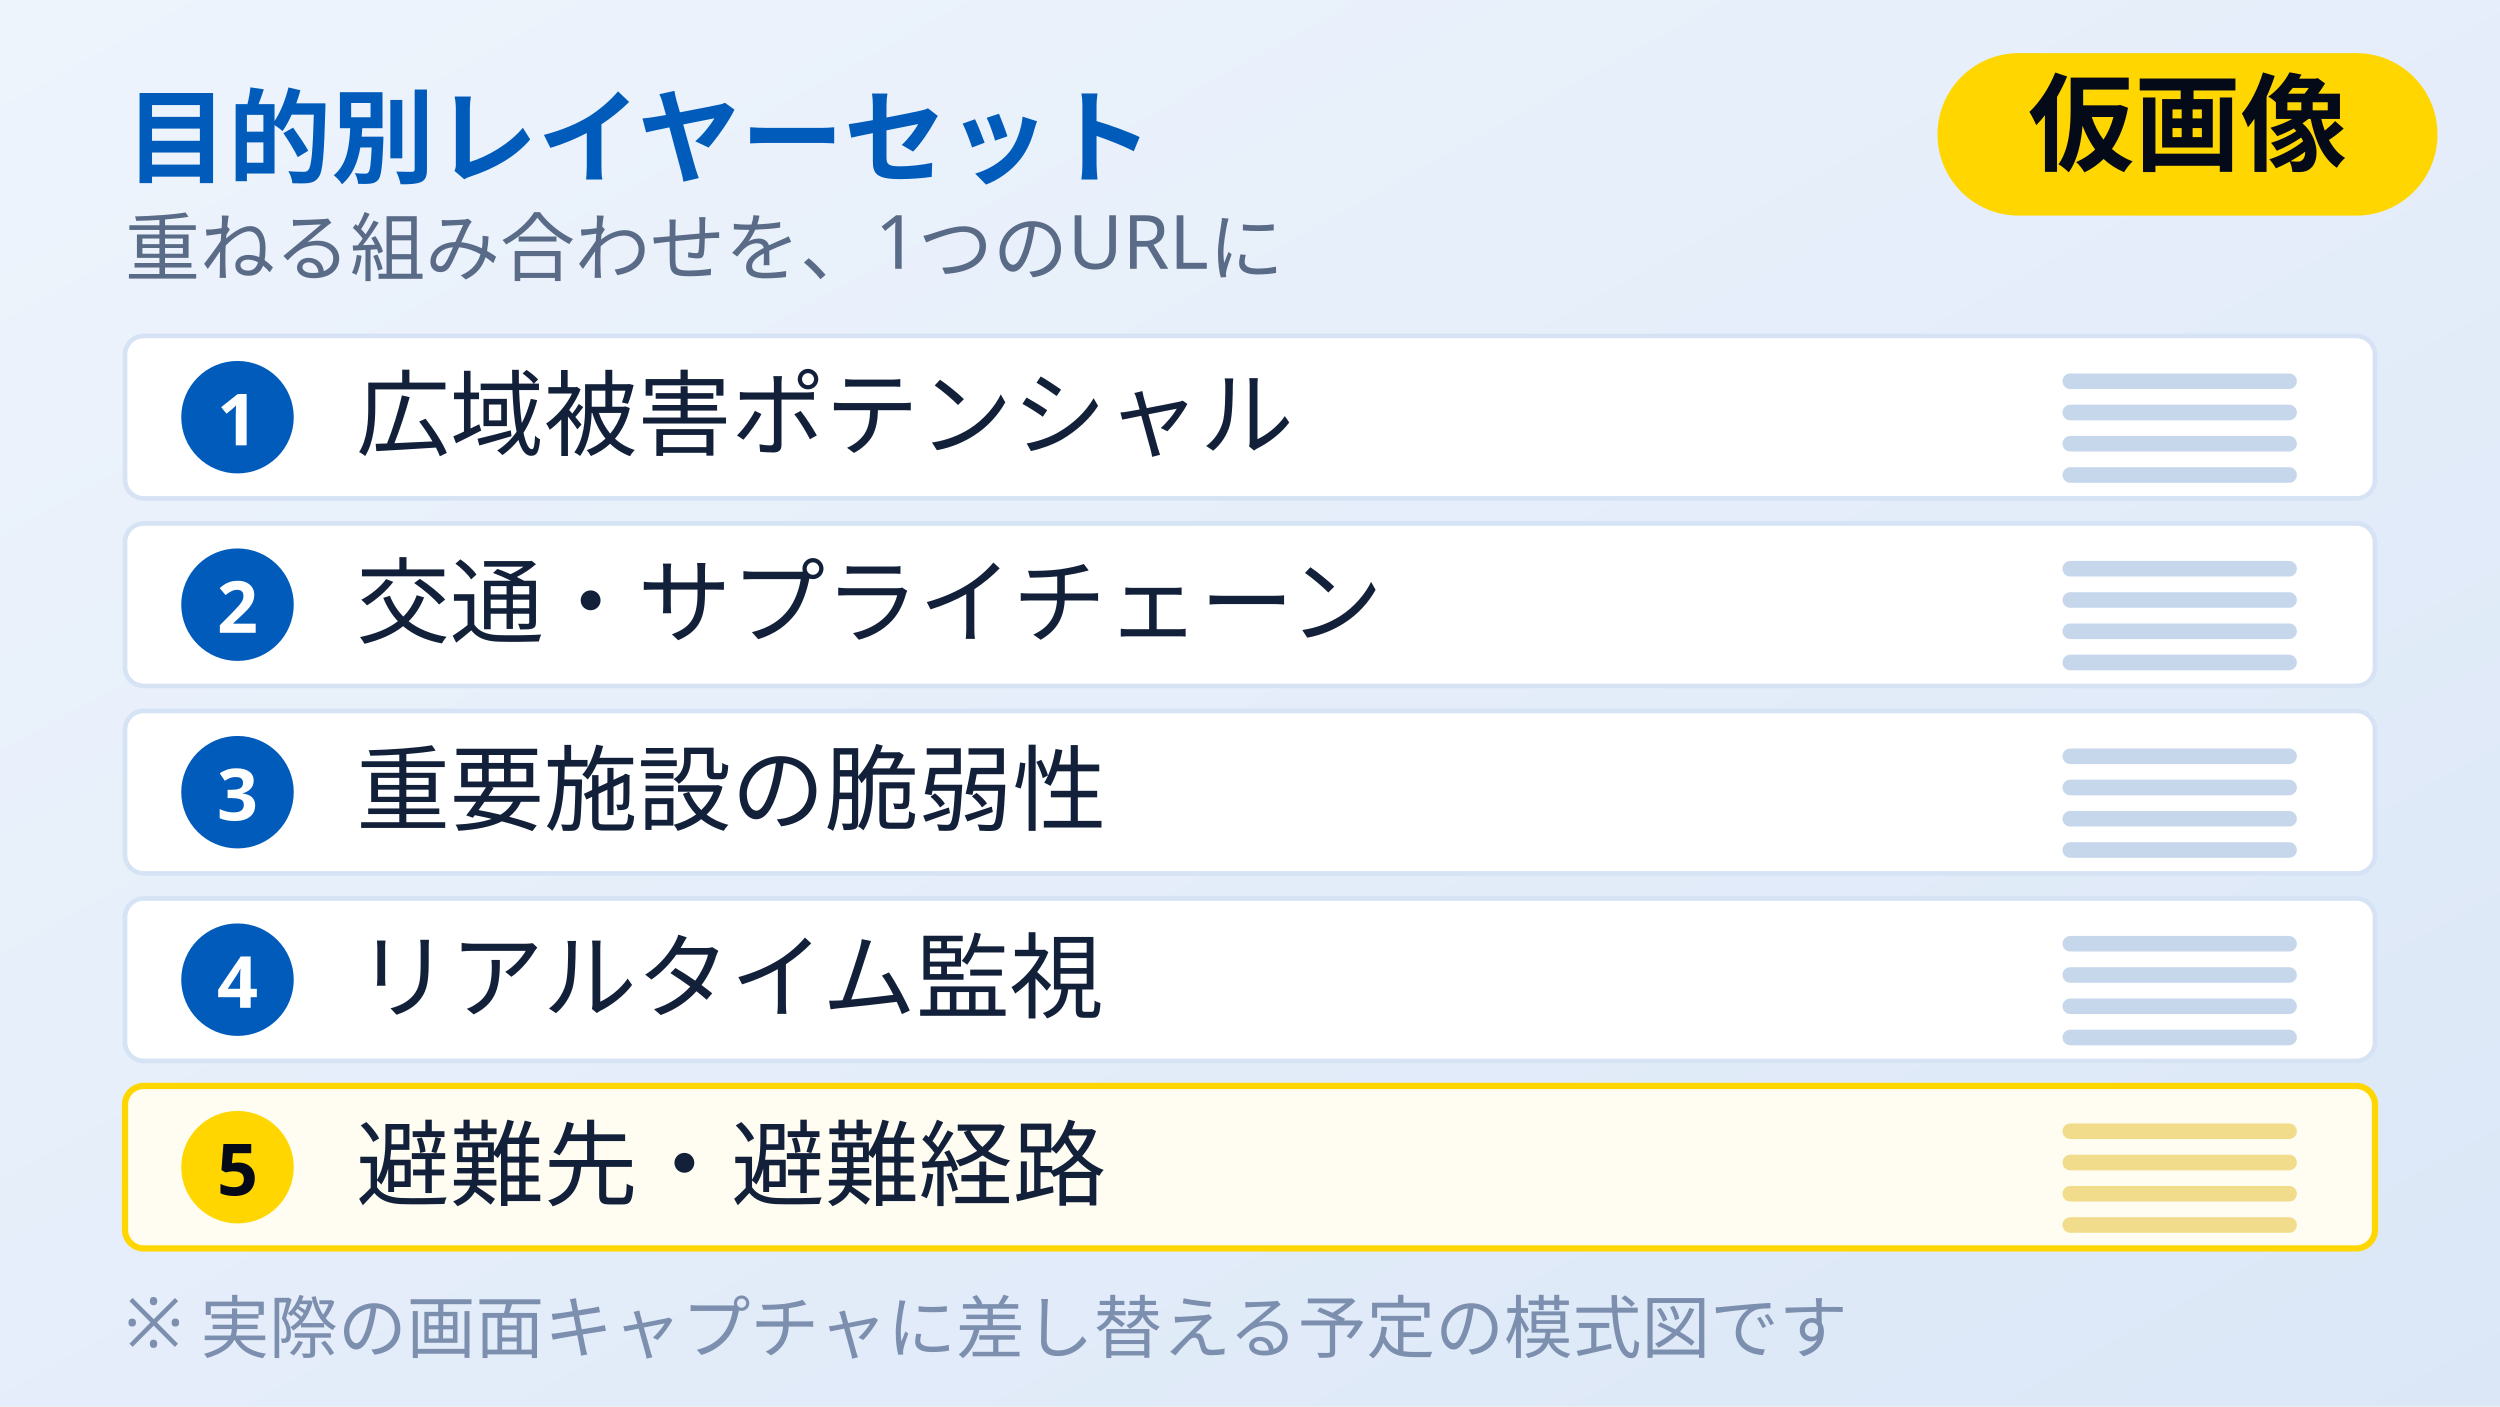
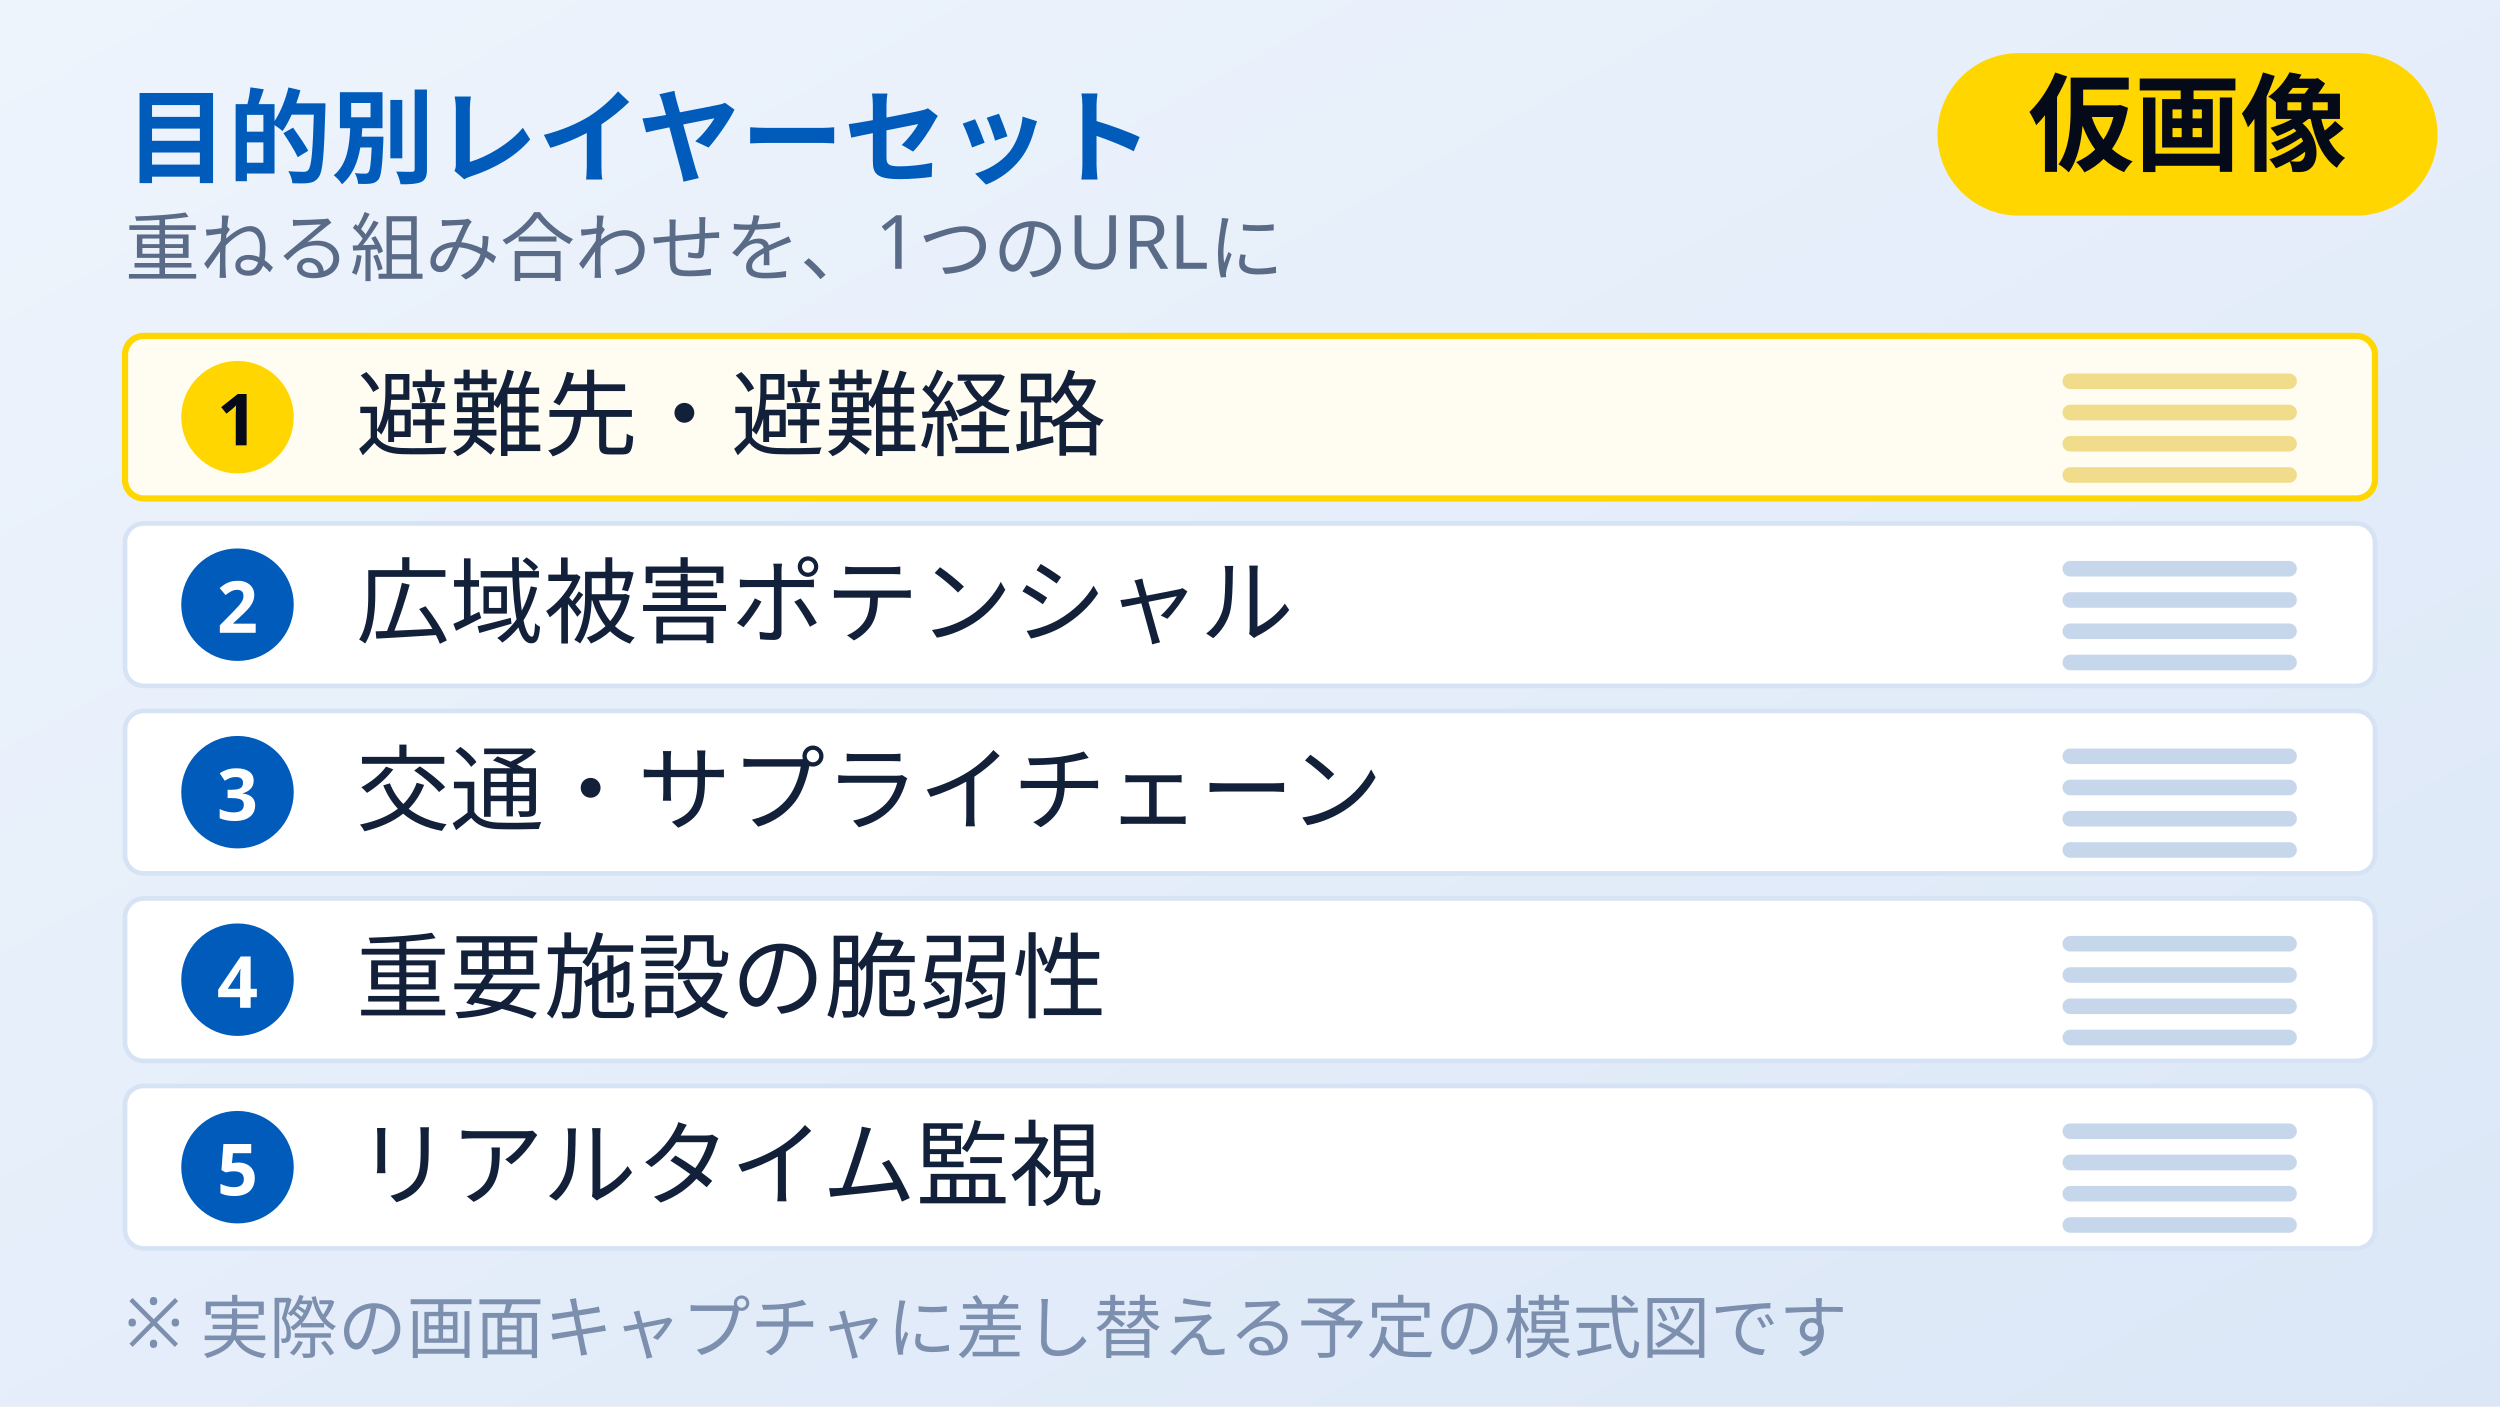
- <svg xmlns="http://www.w3.org/2000/svg" viewBox="0 0 1600 900" width="1600" height="900" role="img" aria-label="目的別レイヤーセット5種の一覧。広域被害ポテンシャル、交通・サプライチェーン、重要施設の脆弱性、リアルタイム監視、避難先・避難経路を示す仮画像">
+ <svg xmlns="http://www.w3.org/2000/svg" viewBox="0 0 1600 900" width="1600" height="900" role="img" aria-label="目的別レイヤーセット5種の一覧。避難先・避難経路、広域被害ポテンシャル、交通・サプライチェーン、重要施設の脆弱性、リアルタイム監視を示す仮画像">
  <defs>
    <linearGradient id="bg" x1="0" y1="0" x2="1" y2="1">
      <stop offset="0" stop-color="#eef4fc" />
      <stop offset="1" stop-color="#dbe7f7" />
    </linearGradient>
  </defs>
  <rect width="1600" height="900" fill="url(#bg)" />
  <g font-family="'Zen Kaku Gothic New','Hiragino Sans','Yu Gothic UI','Meiryo',sans-serif">
    <text x="80" y="112" font-size="66" font-weight="700" fill="#005bba">目的別レイヤーセット</text>
    <text x="80" y="176" font-size="48" fill="#5a6b87">重ねる組み合わせを、1つのURLに</text>
    <g transform="translate(0,215)">
-       <rect x="80" y="0" width="1440" height="104" rx="12" fill="#fff" stroke="#d6e3f4" stroke-width="3" />
-       <circle cx="152" cy="52" r="36" fill="#005bba" />
-       <text x="152" y="70" font-size="46" font-weight="700" fill="#fff" text-anchor="middle">1</text>
-       <text x="228" y="72" font-size="60" fill="#12203a">広域被害ポテンシャル</text>
-       <g fill="#c6d7ec">
+       <rect x="80" y="0" width="1440" height="104" rx="12" fill="#fffdf2" stroke="#ffd600" stroke-width="4" />
+       <circle cx="152" cy="52" r="36" fill="#ffd600" />
+       <text x="152" y="70" font-size="46" font-weight="700" fill="#050a18" text-anchor="middle">1</text>
+       <text x="228" y="72" font-size="60" fill="#12203a">避難先・避難経路</text>
+       <g fill="#f0dc8a">
        <rect x="1320" y="24" width="150" height="10" rx="5" />
        <rect x="1320" y="44" width="150" height="10" rx="5" />
        <rect x="1320" y="64" width="150" height="10" rx="5" />
        <rect x="1320" y="84" width="150" height="10" rx="5" />
      </g>
    </g>
    <g transform="translate(0,335)">
      <rect x="80" y="0" width="1440" height="104" rx="12" fill="#fff" stroke="#d6e3f4" stroke-width="3" />
      <circle cx="152" cy="52" r="36" fill="#005bba" />
      <text x="152" y="70" font-size="46" font-weight="700" fill="#fff" text-anchor="middle">2</text>
-       <text x="228" y="72" font-size="60" fill="#12203a">交通・サプライチェーン</text>
+       <text x="228" y="72" font-size="60" fill="#12203a">広域被害ポテンシャル</text>
      <g fill="#c6d7ec">
        <rect x="1320" y="24" width="150" height="10" rx="5" />
        <rect x="1320" y="44" width="150" height="10" rx="5" />
        <rect x="1320" y="64" width="150" height="10" rx="5" />
        <rect x="1320" y="84" width="150" height="10" rx="5" />
      </g>
    </g>
    <g transform="translate(0,455)">
      <rect x="80" y="0" width="1440" height="104" rx="12" fill="#fff" stroke="#d6e3f4" stroke-width="3" />
      <circle cx="152" cy="52" r="36" fill="#005bba" />
      <text x="152" y="70" font-size="46" font-weight="700" fill="#fff" text-anchor="middle">3</text>
-       <text x="228" y="72" font-size="60" fill="#12203a">重要施設の脆弱性</text>
+       <text x="228" y="72" font-size="60" fill="#12203a">交通・サプライチェーン</text>
      <g fill="#c6d7ec">
        <rect x="1320" y="24" width="150" height="10" rx="5" />
        <rect x="1320" y="44" width="150" height="10" rx="5" />
        <rect x="1320" y="64" width="150" height="10" rx="5" />
        <rect x="1320" y="84" width="150" height="10" rx="5" />
      </g>
    </g>
    <g transform="translate(0,575)">
      <rect x="80" y="0" width="1440" height="104" rx="12" fill="#fff" stroke="#d6e3f4" stroke-width="3" />
      <circle cx="152" cy="52" r="36" fill="#005bba" />
      <text x="152" y="70" font-size="46" font-weight="700" fill="#fff" text-anchor="middle">4</text>
-       <text x="228" y="72" font-size="60" fill="#12203a">リアルタイム監視</text>
+       <text x="228" y="72" font-size="60" fill="#12203a">重要施設の脆弱性</text>
      <g fill="#c6d7ec">
        <rect x="1320" y="24" width="150" height="10" rx="5" />
        <rect x="1320" y="44" width="150" height="10" rx="5" />
        <rect x="1320" y="64" width="150" height="10" rx="5" />
        <rect x="1320" y="84" width="150" height="10" rx="5" />
      </g>
    </g>
    <g transform="translate(0,695)">
-       <rect x="80" y="0" width="1440" height="104" rx="12" fill="#fffdf2" stroke="#ffd600" stroke-width="4" />
-       <circle cx="152" cy="52" r="36" fill="#ffd600" />
-       <text x="152" y="70" font-size="46" font-weight="700" fill="#050a18" text-anchor="middle">5</text>
-       <text x="228" y="72" font-size="60" fill="#12203a">避難先・避難経路</text>
-       <g fill="#f0dc8a">
+       <rect x="80" y="0" width="1440" height="104" rx="12" fill="#fff" stroke="#d6e3f4" stroke-width="3" />
+       <circle cx="152" cy="52" r="36" fill="#005bba" />
+       <text x="152" y="70" font-size="46" font-weight="700" fill="#fff" text-anchor="middle">5</text>
+       <text x="228" y="72" font-size="60" fill="#12203a">リアルタイム監視</text>
+       <g fill="#c6d7ec">
        <rect x="1320" y="24" width="150" height="10" rx="5" />
        <rect x="1320" y="44" width="150" height="10" rx="5" />
        <rect x="1320" y="64" width="150" height="10" rx="5" />
        <rect x="1320" y="84" width="150" height="10" rx="5" />
      </g>
    </g>
    <text x="80" y="862" font-size="44" fill="#7d8fae">※ 実際の画面キャプチャに差し替える予定の模式図です</text>
    <rect x="1240" y="34" width="320" height="104" rx="52" fill="#ffd600" />
    <text x="1400" y="104" font-size="68" font-weight="700" fill="#050a18" text-anchor="middle">仮画像</text>
  </g>
</svg>
